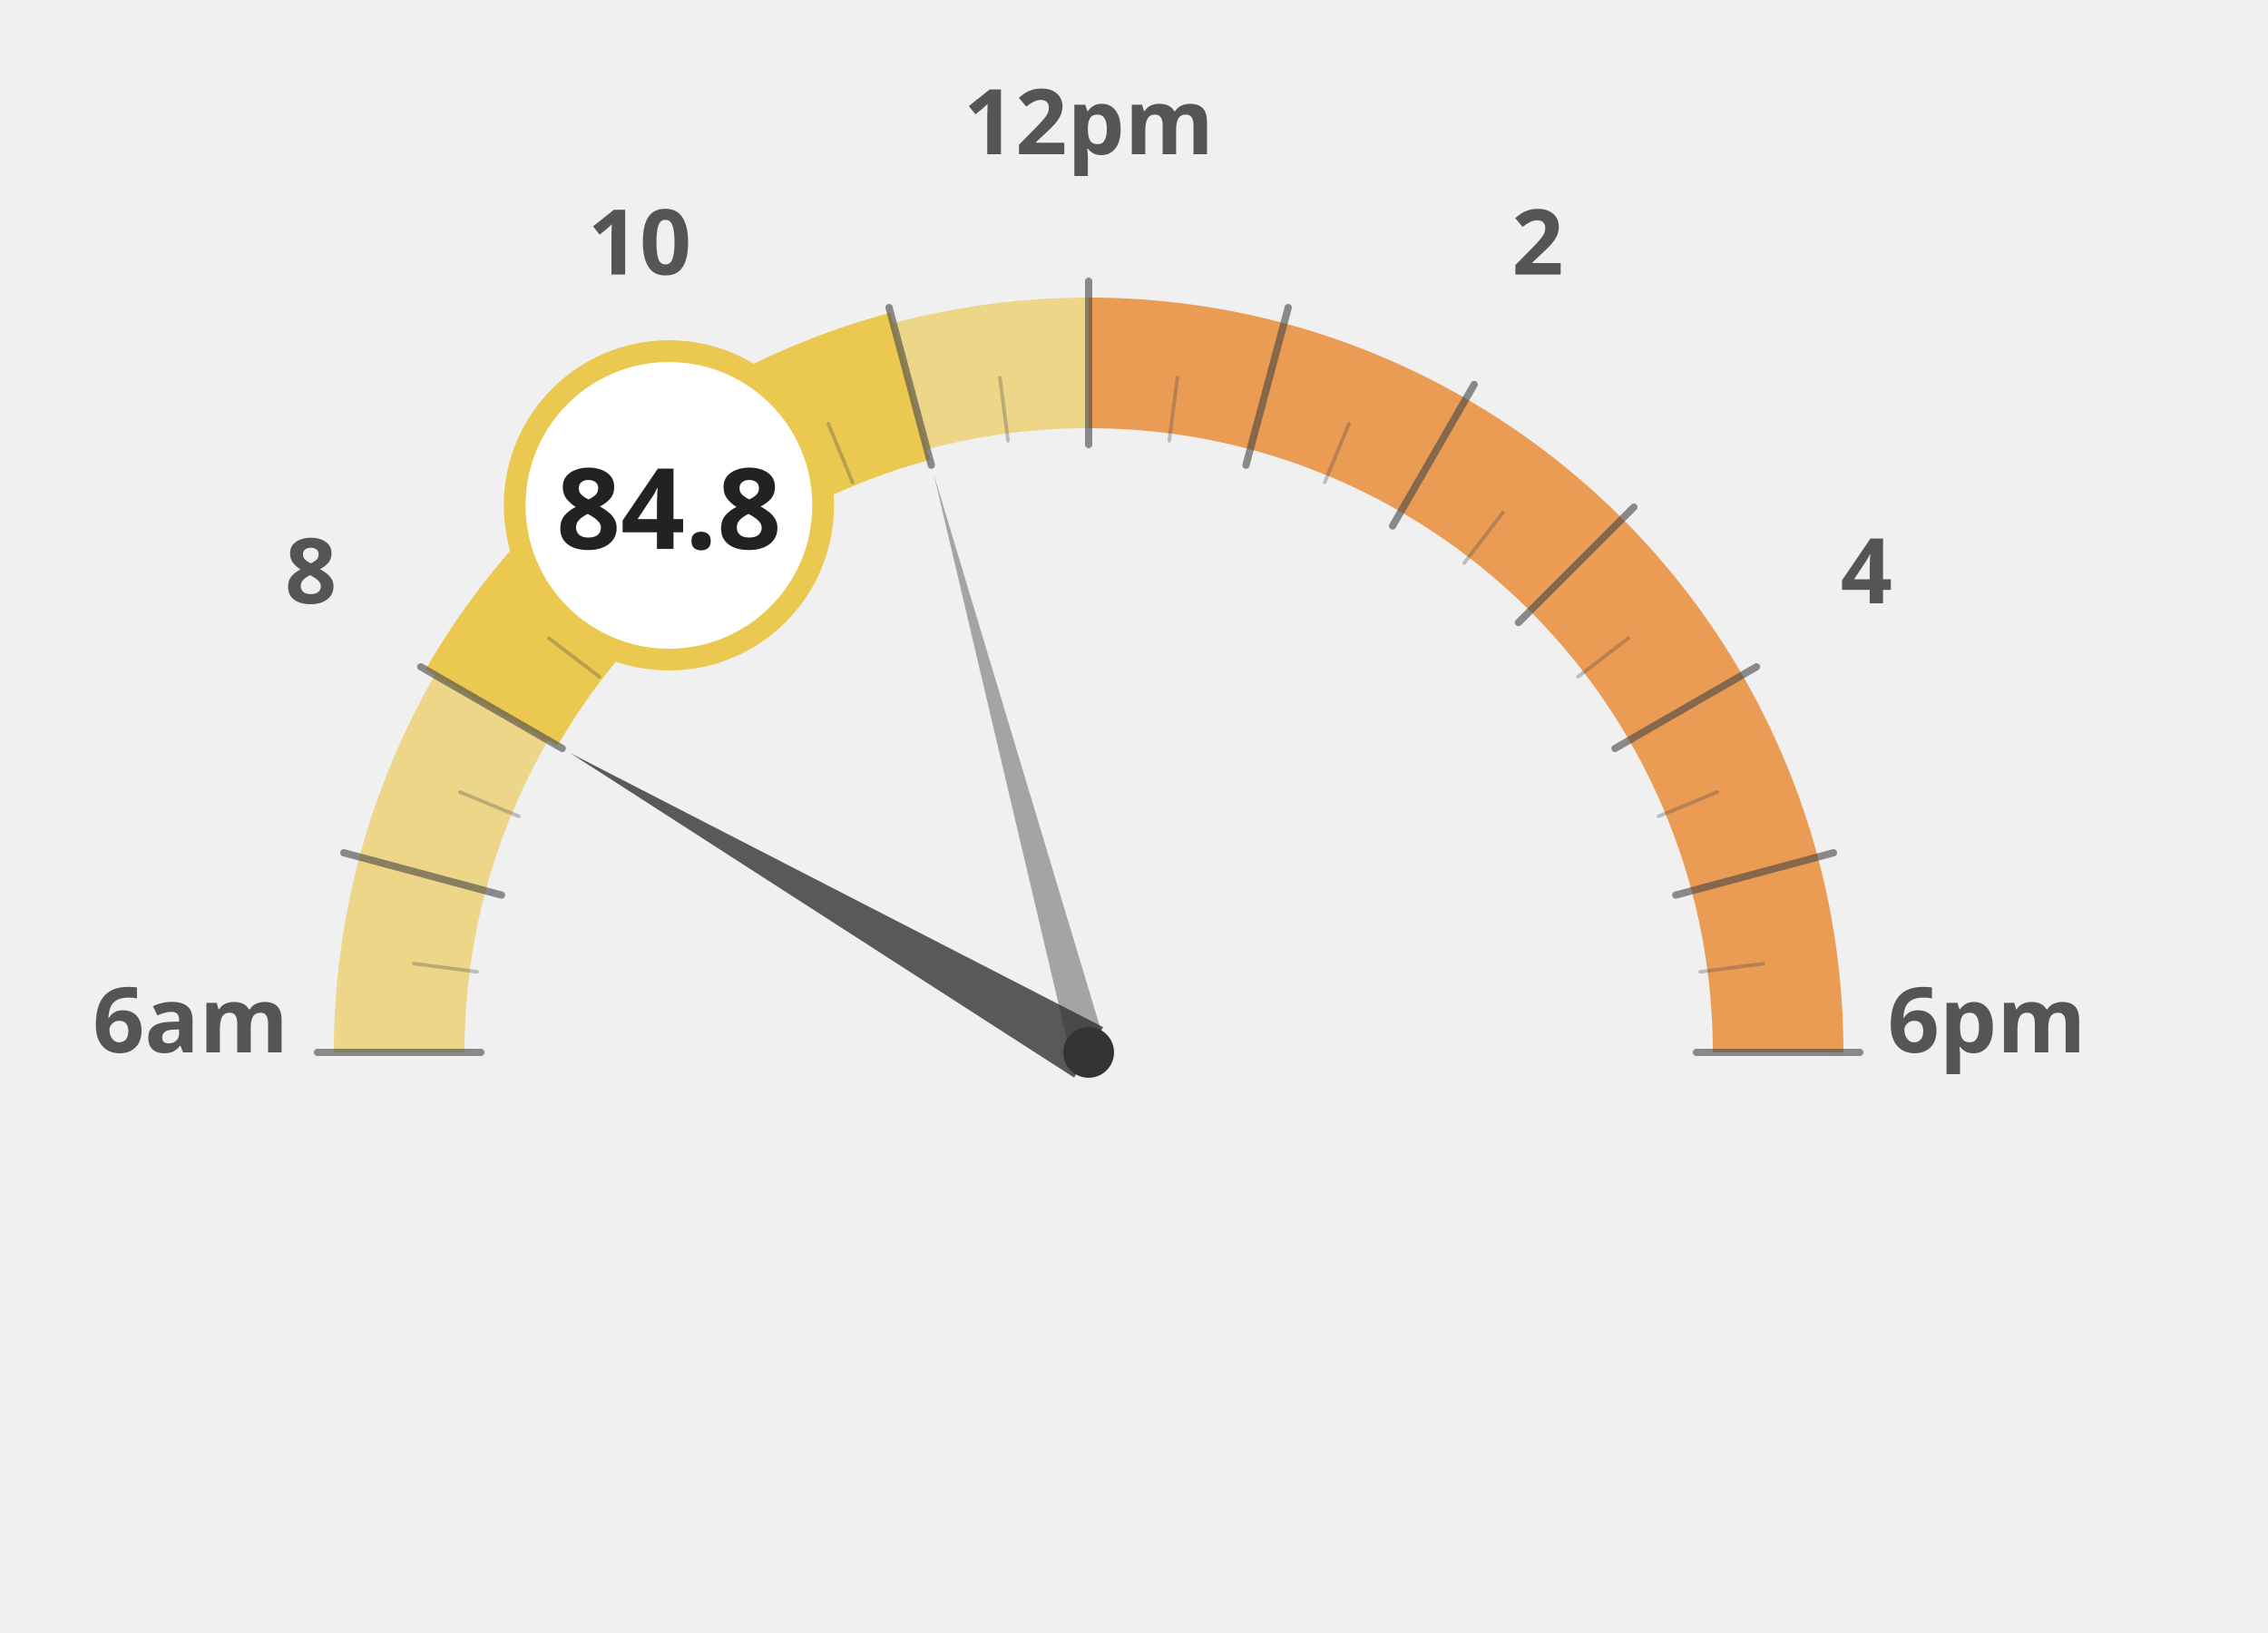
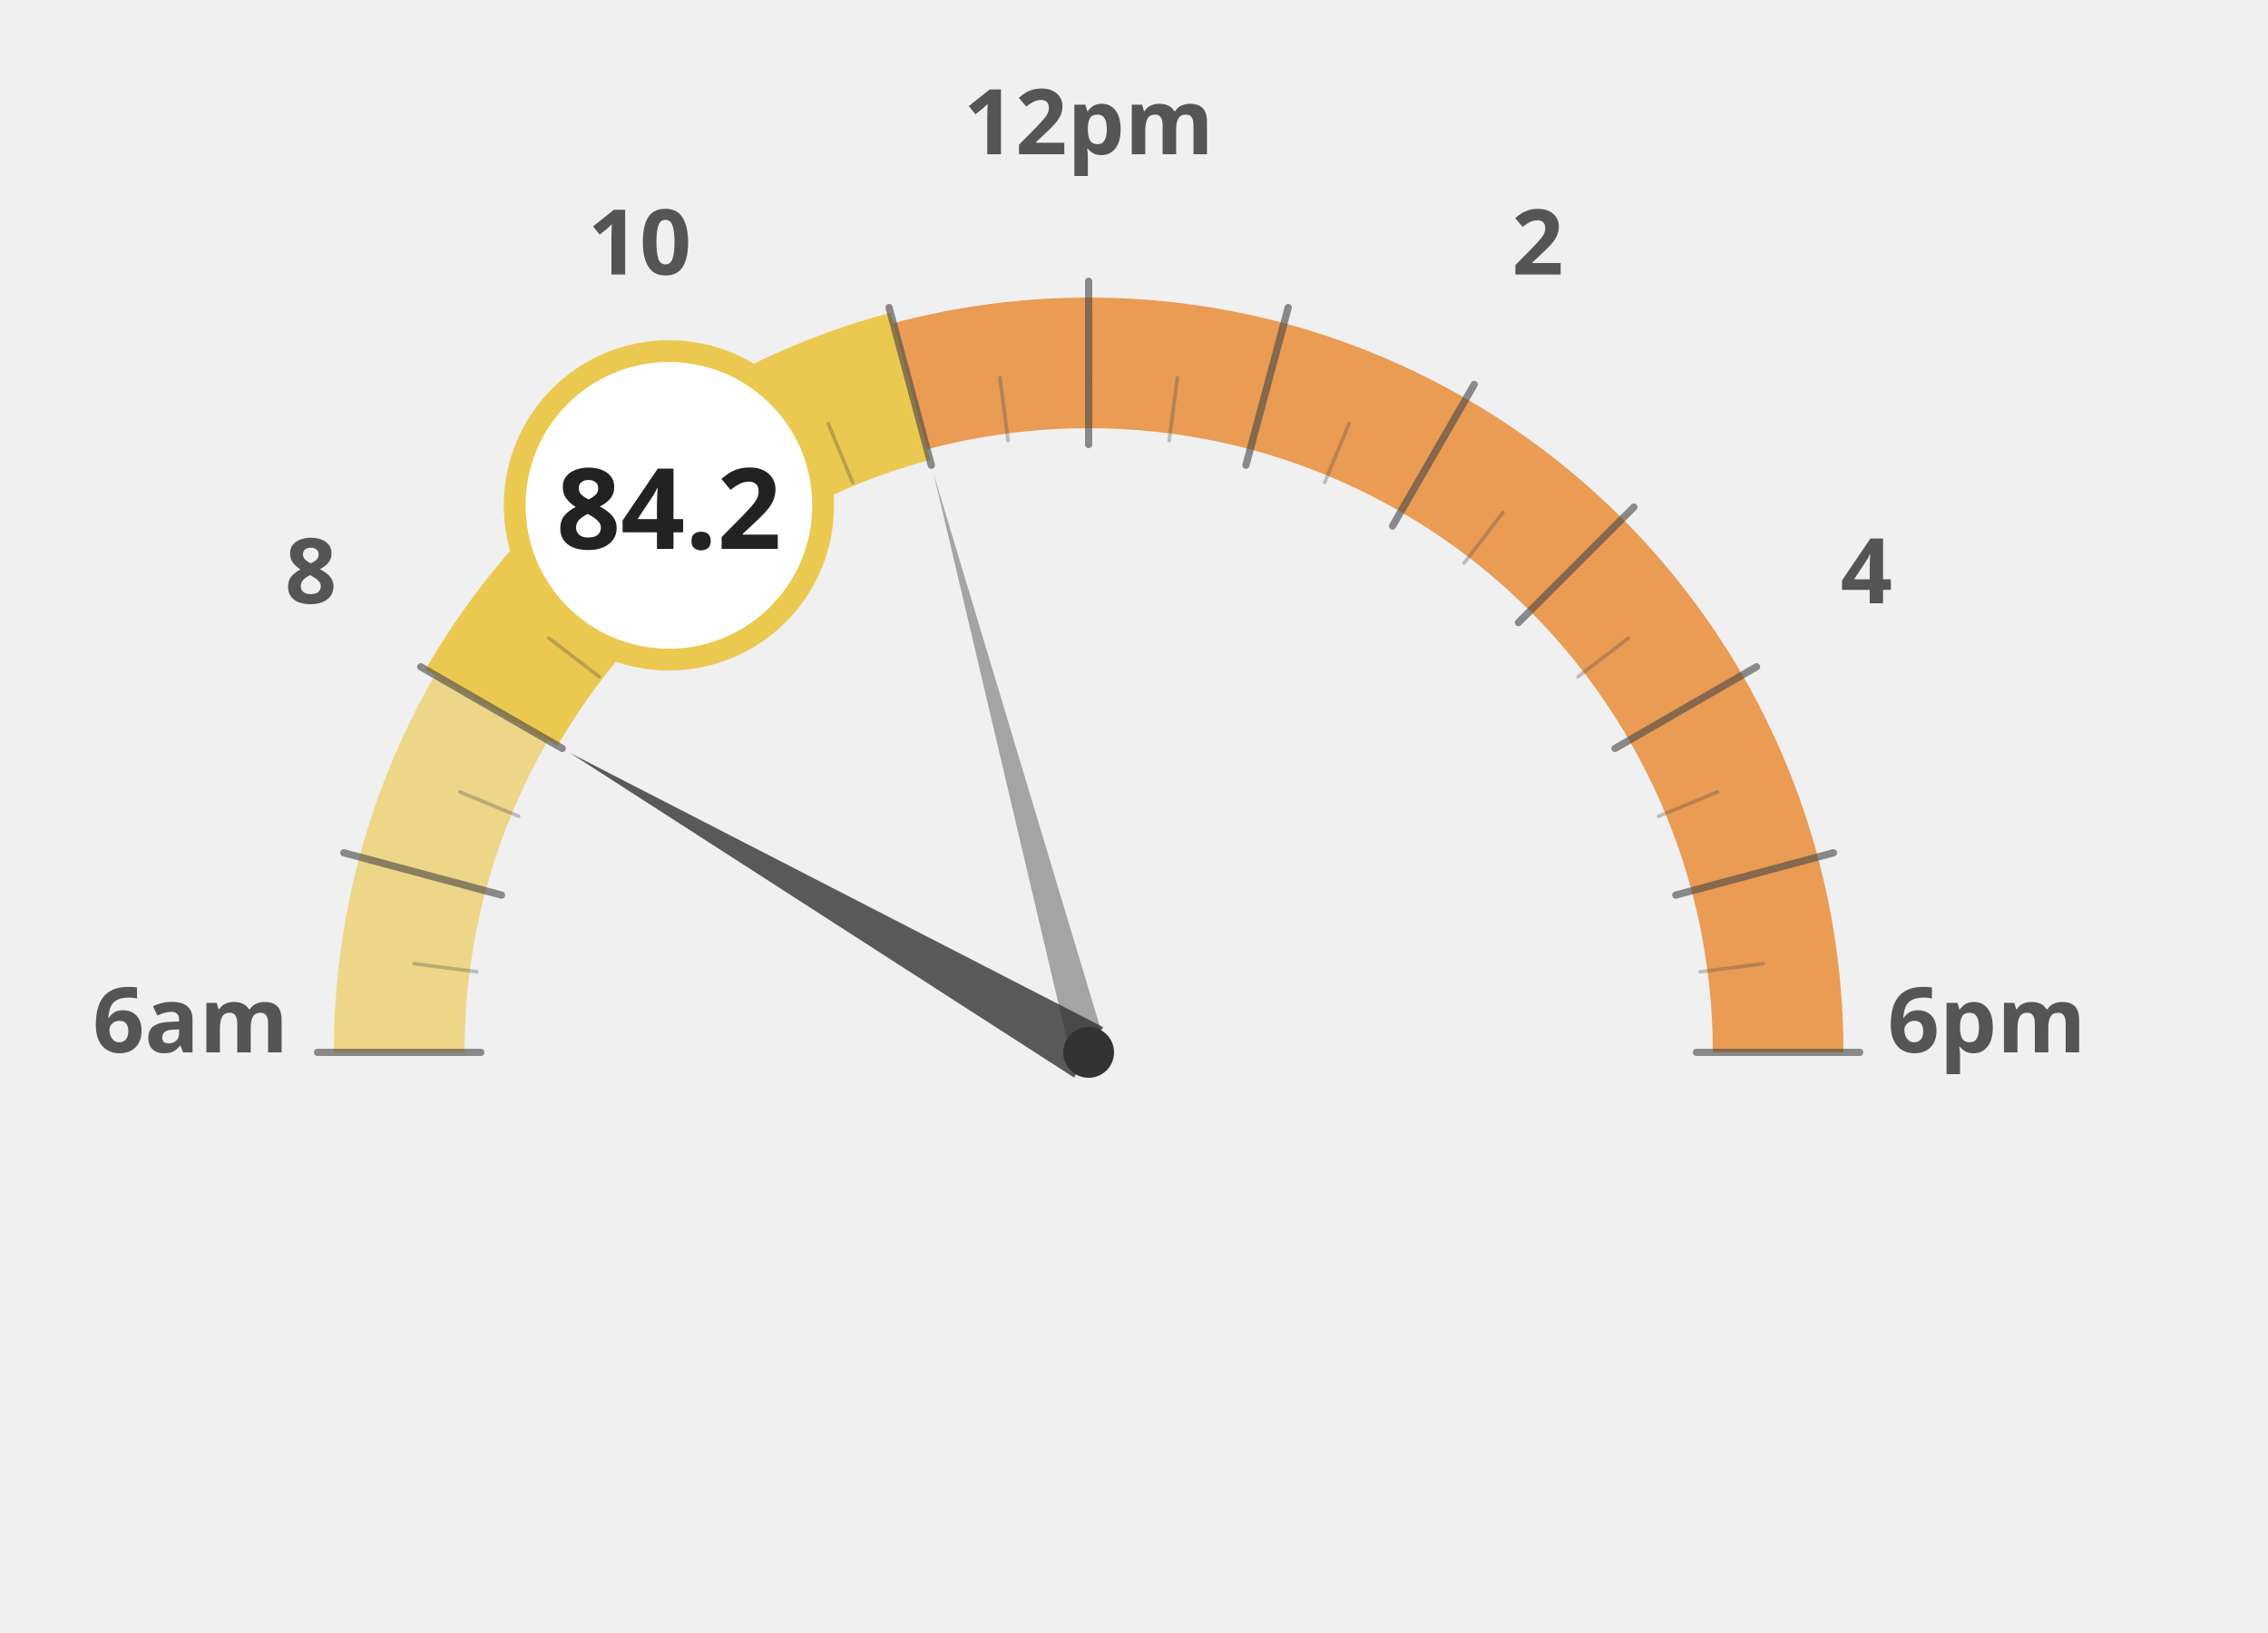
<svg xmlns="http://www.w3.org/2000/svg" width="100%" height="100%" viewBox="0 0 1250 900">
  <g transform="translate(100, 100)">
    <path d="M 120.0 480.0 A 380 380 0 0 1 132.9 381.6" fill="none" stroke="#ebc850" stroke-width="72" stroke-opacity="0.65" />
    <path d="M 132.9 381.6 A 380 380 0 0 1 170.9 290.0" fill="none" stroke="#ebc850" stroke-width="72" stroke-opacity="0.65" />
    <path d="M 170.9 290.0 A 380 380 0 0 1 231.3 211.3" fill="none" stroke="#ebc850" stroke-width="72" stroke-opacity="1.0" />
    <path d="M 231.3 211.3 A 380 380 0 0 1 310.0 150.9" fill="none" stroke="#ebc850" stroke-width="72" stroke-opacity="1.0" />
    <path d="M 310.0 150.9 A 380 380 0 0 1 401.6 112.9" fill="none" stroke="#ebc850" stroke-width="72" stroke-opacity="1.0" />
-     <path d="M 401.6 112.9 A 380 380 0 0 1 500.0 100.0" fill="none" stroke="#ebc850" stroke-width="72" stroke-opacity="0.65" />
+     <path d="M 401.6 112.9 A 380 380 0 0 1 500.0 100.0" fill="none" stroke="#e66e00" stroke-width="72" stroke-opacity="0.65" />
    <path d="M 500.0 100.0 A 380 380 0 0 1 598.4 112.9" fill="none" stroke="#e66e00" stroke-width="72" stroke-opacity="0.65" />
    <path d="M 598.4 112.9 A 380 380 0 0 1 690.0 150.9" fill="none" stroke="#e66e00" stroke-width="72" stroke-opacity="0.65" />
    <path d="M 690.0 150.9 A 380 380 0 0 1 768.7 211.3" fill="none" stroke="#e66e00" stroke-width="72" stroke-opacity="0.65" />
    <path d="M 768.7 211.3 A 380 380 0 0 1 829.1 290.0" fill="none" stroke="#e66e00" stroke-width="72" stroke-opacity="0.65" />
    <path d="M 829.1 290.0 A 380 380 0 0 1 867.1 381.6" fill="none" stroke="#e66e00" stroke-width="72" stroke-opacity="0.65" />
    <path d="M 867.1 381.6 A 380 380 0 0 1 880.0 480.0" fill="none" stroke="#e66e00" stroke-width="72" stroke-opacity="0.65" />
    <text x="5.0" y="480" text-anchor="middle" font-family="Montserrat, sans-serif" font-size="50" font-weight="900" fill="#555">6am</text>
    <text x="71.317" y="232.5" text-anchor="middle" font-family="Montserrat, sans-serif" font-size="50" font-weight="900" fill="#555">8</text>
    <text x="252.5" y="51.317" text-anchor="middle" font-family="Montserrat, sans-serif" font-size="50" font-weight="900" fill="#555">10</text>
    <text x="500" y="-15.0" text-anchor="middle" font-family="Montserrat, sans-serif" font-size="50" font-weight="900" fill="#555">12pm</text>
    <text x="747.5" y="51.317" text-anchor="middle" font-family="Montserrat, sans-serif" font-size="50" font-weight="900" fill="#555">2</text>
    <text x="928.683" y="232.5" text-anchor="middle" font-family="Montserrat, sans-serif" font-size="50" font-weight="900" fill="#555">4</text>
    <text x="995.0" y="480.0" text-anchor="middle" font-family="Montserrat, sans-serif" font-size="50" font-weight="900" fill="#555">6pm</text>
    <path d="M 170.9 290.0 A 380 380 0 0 1 231.3 211.3" fill="none" stroke="#ebc850" stroke-width="84" stroke-linecap="butt" />
    <path d="M 231.3 211.3 A 380 380 0 0 1 310.0 150.9" fill="none" stroke="#ebc850" stroke-width="84" stroke-linecap="butt" />
    <path d="M 310.0 150.9 A 380 380 0 0 1 401.6 112.9" fill="none" stroke="#ebc850" stroke-width="84" stroke-linecap="butt" />
    <line x1="165.0" y1="480.0" x2="75.0" y2="480.0" stroke="#444" stroke-width="4" stroke-linecap="round" opacity="0.6" />
    <line x1="162.9" y1="435.6" x2="128.2" y2="431.1" stroke="#444" stroke-width="2" stroke-linecap="round" opacity="0.3" />
    <line x1="176.4" y1="393.3" x2="89.5" y2="370.0" stroke="#444" stroke-width="4" stroke-linecap="round" opacity="0.6" />
    <line x1="185.9" y1="349.9" x2="153.5" y2="336.5" stroke="#444" stroke-width="2" stroke-linecap="round" opacity="0.3" />
    <line x1="209.9" y1="312.5" x2="131.9" y2="267.5" stroke="#444" stroke-width="4" stroke-linecap="round" opacity="0.6" />
    <line x1="230.3" y1="273.0" x2="202.5" y2="251.7" stroke="#444" stroke-width="2" stroke-linecap="round" opacity="0.3" />
    <line x1="263.1" y1="243.1" x2="199.5" y2="179.5" stroke="#444" stroke-width="4" stroke-linecap="round" opacity="0.6" />
    <line x1="293.0" y1="210.3" x2="271.7" y2="182.5" stroke="#444" stroke-width="2" stroke-linecap="round" opacity="0.3" />
    <line x1="332.5" y1="189.9" x2="287.5" y2="111.9" stroke="#444" stroke-width="4" stroke-linecap="round" opacity="0.6" />
    <line x1="369.9" y1="165.9" x2="356.5" y2="133.5" stroke="#444" stroke-width="2" stroke-linecap="round" opacity="0.3" />
    <line x1="413.3" y1="156.4" x2="390.0" y2="69.5" stroke="#444" stroke-width="4" stroke-linecap="round" opacity="0.6" />
    <line x1="455.6" y1="142.9" x2="451.1" y2="108.2" stroke="#444" stroke-width="2" stroke-linecap="round" opacity="0.3" />
    <line x1="500.0" y1="145.0" x2="500.0" y2="55.0" stroke="#444" stroke-width="4" stroke-linecap="round" opacity="0.6" />
    <line x1="544.4" y1="142.9" x2="548.9" y2="108.2" stroke="#444" stroke-width="2" stroke-linecap="round" opacity="0.3" />
    <line x1="586.7" y1="156.4" x2="610.0" y2="69.5" stroke="#444" stroke-width="4" stroke-linecap="round" opacity="0.6" />
    <line x1="630.1" y1="165.9" x2="643.5" y2="133.5" stroke="#444" stroke-width="2" stroke-linecap="round" opacity="0.3" />
    <line x1="667.5" y1="189.9" x2="712.5" y2="111.9" stroke="#444" stroke-width="4" stroke-linecap="round" opacity="0.6" />
    <line x1="707.0" y1="210.3" x2="728.3" y2="182.5" stroke="#444" stroke-width="2" stroke-linecap="round" opacity="0.3" />
    <line x1="736.9" y1="243.1" x2="800.5" y2="179.5" stroke="#444" stroke-width="4" stroke-linecap="round" opacity="0.6" />
    <line x1="769.7" y1="273.0" x2="797.5" y2="251.7" stroke="#444" stroke-width="2" stroke-linecap="round" opacity="0.3" />
    <line x1="790.1" y1="312.5" x2="868.1" y2="267.5" stroke="#444" stroke-width="4" stroke-linecap="round" opacity="0.6" />
    <line x1="814.1" y1="349.9" x2="846.5" y2="336.5" stroke="#444" stroke-width="2" stroke-linecap="round" opacity="0.3" />
    <line x1="823.6" y1="393.3" x2="910.5" y2="370.0" stroke="#444" stroke-width="4" stroke-linecap="round" opacity="0.6" />
    <line x1="837.1" y1="435.6" x2="871.8" y2="431.1" stroke="#444" stroke-width="2" stroke-linecap="round" opacity="0.3" />
    <line x1="835.0" y1="480.0" x2="925.0" y2="480.0" stroke="#444" stroke-width="4" stroke-linecap="round" opacity="0.6" />
    <polygon points="214.2,315.0 492.0,493.9 508.0,466.1" fill="#333" opacity="0.8" />
    <polygon points="414.6,161.2 490.3,482.6 509.7,477.4" fill="#333" opacity="0.4" />
    <circle cx="500" cy="480" r="14" fill="#333" />
    <circle cx="268.671" cy="178.526" r="85" fill="white" stroke="#ebc850" stroke-width="12" />
-     <text x="268.671" y="202.526" text-anchor="middle" font-family="Montserrat, sans-serif" font-size="62" font-weight="800" fill="#222">84.8</text>
+     <text x="268.671" y="202.526" text-anchor="middle" font-family="Montserrat, sans-serif" font-size="62" font-weight="800" fill="#222">84.2</text>
  </g>
</svg>
